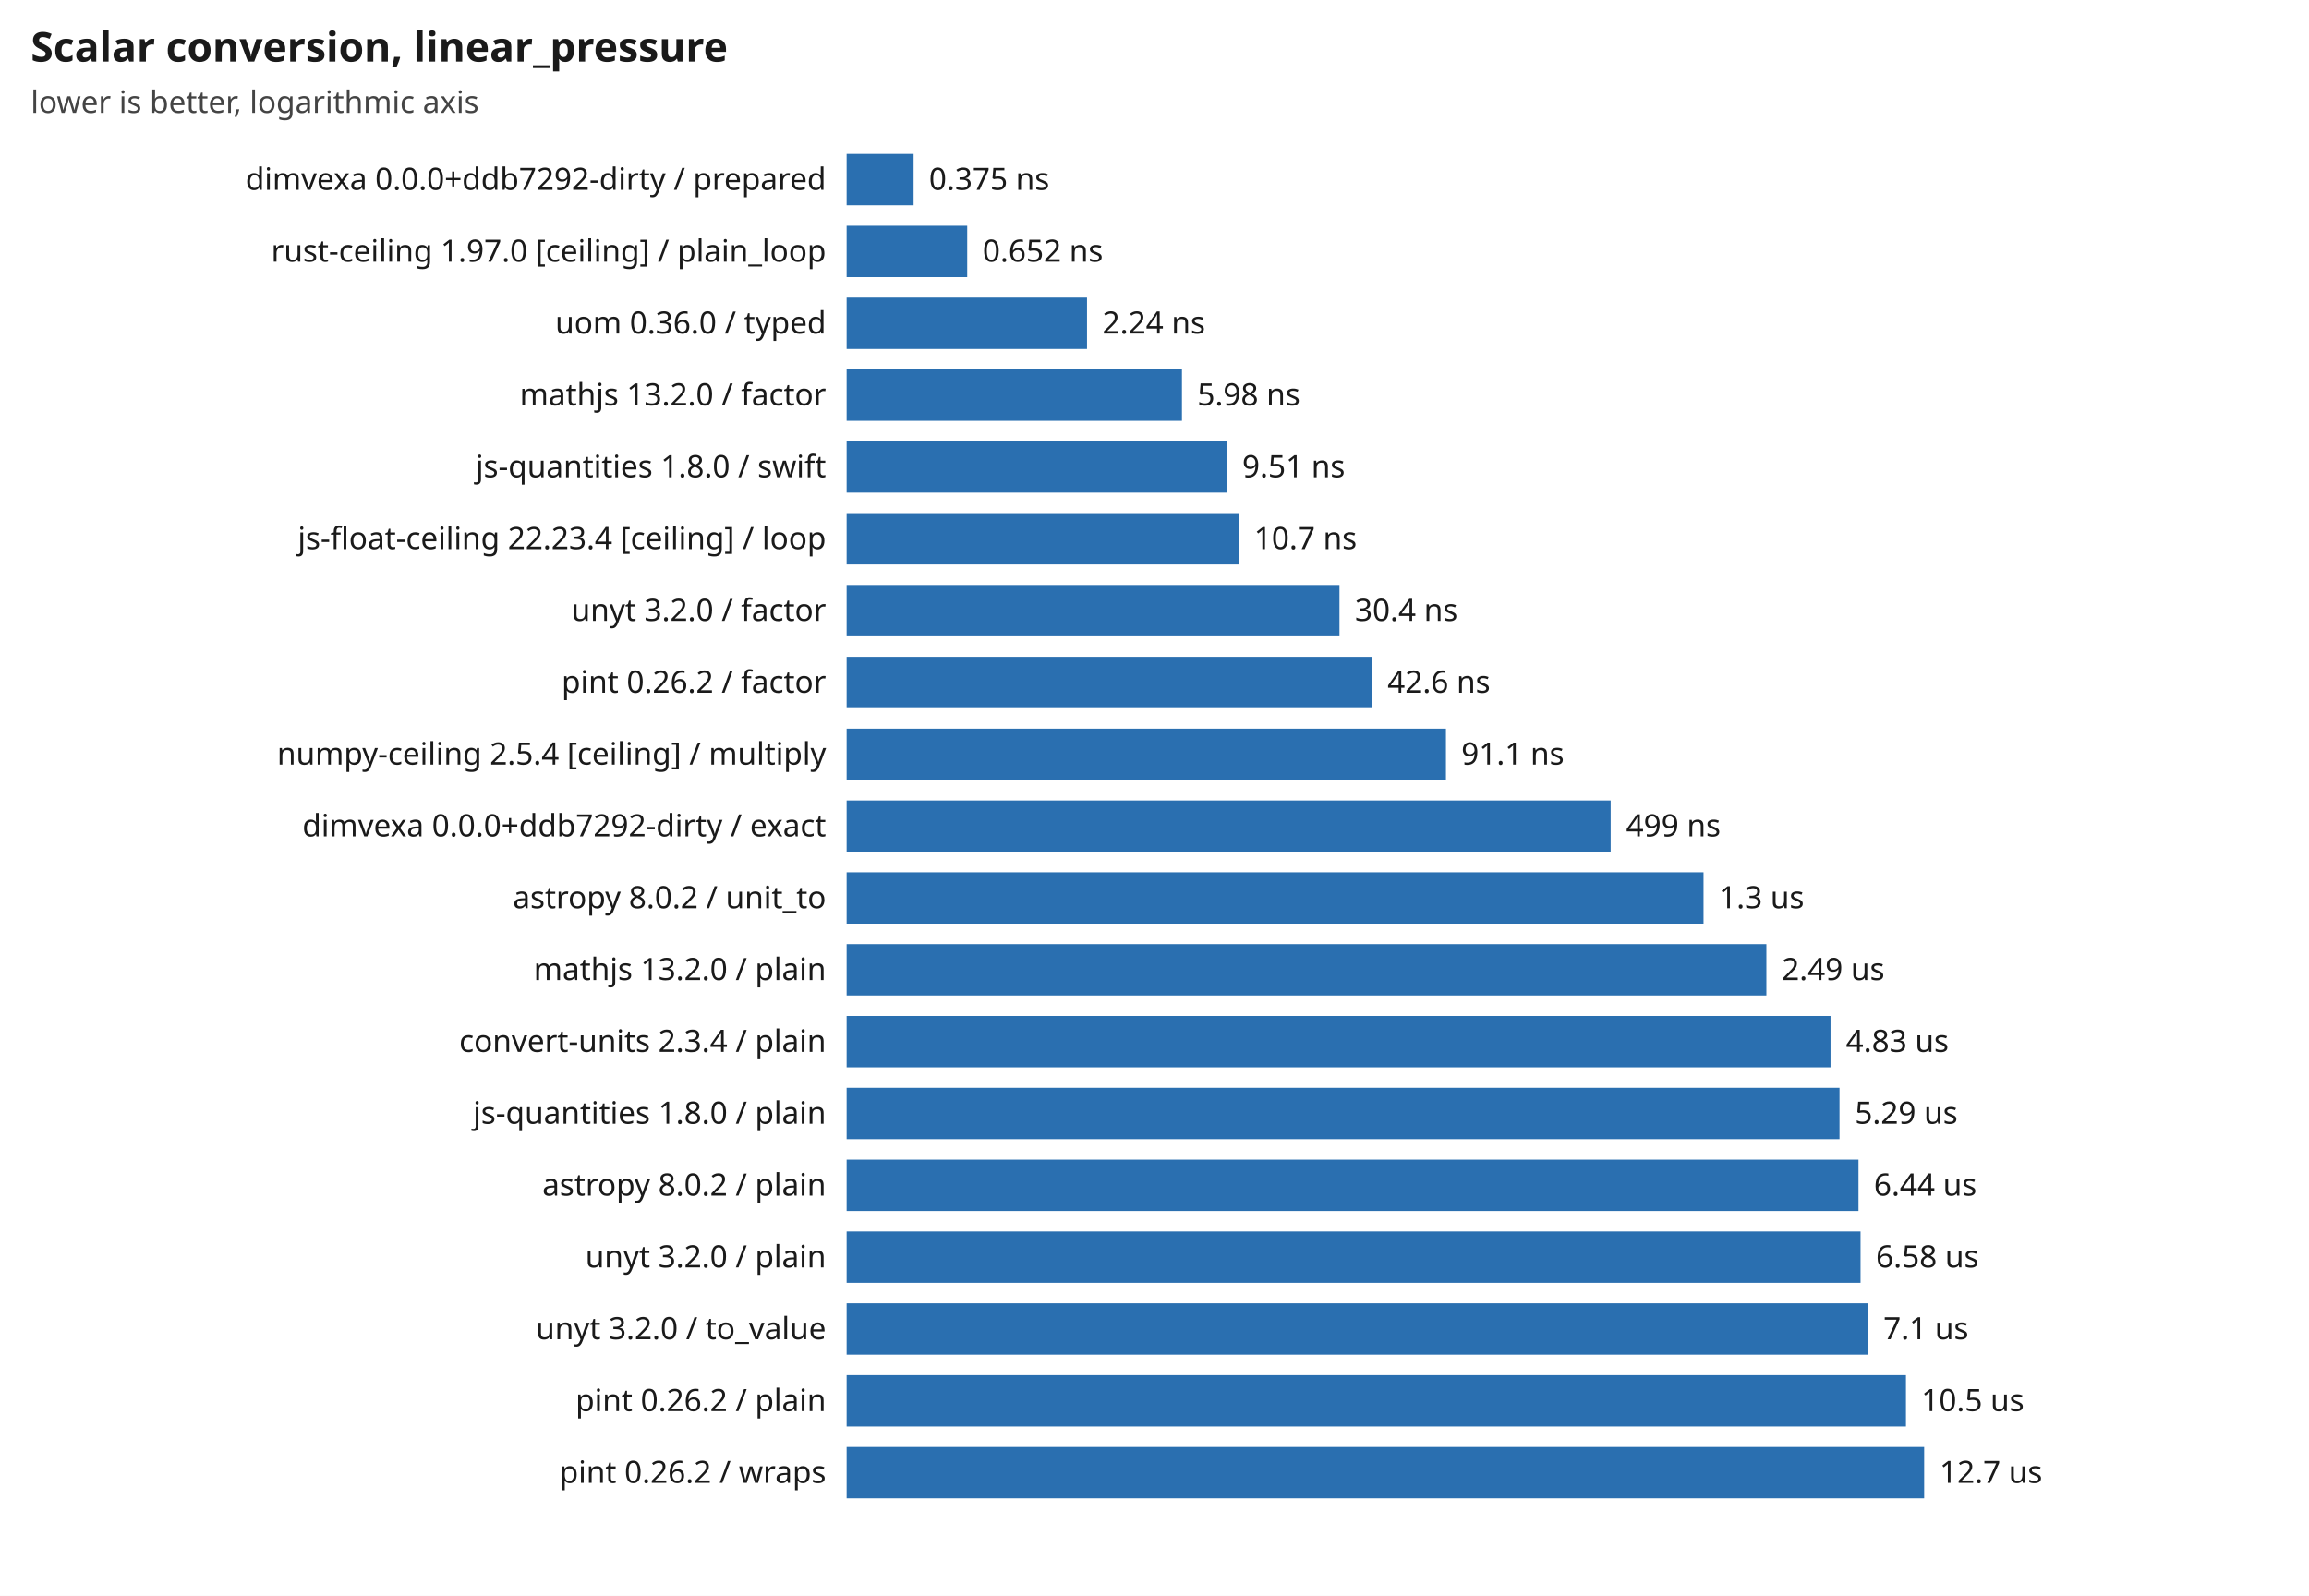
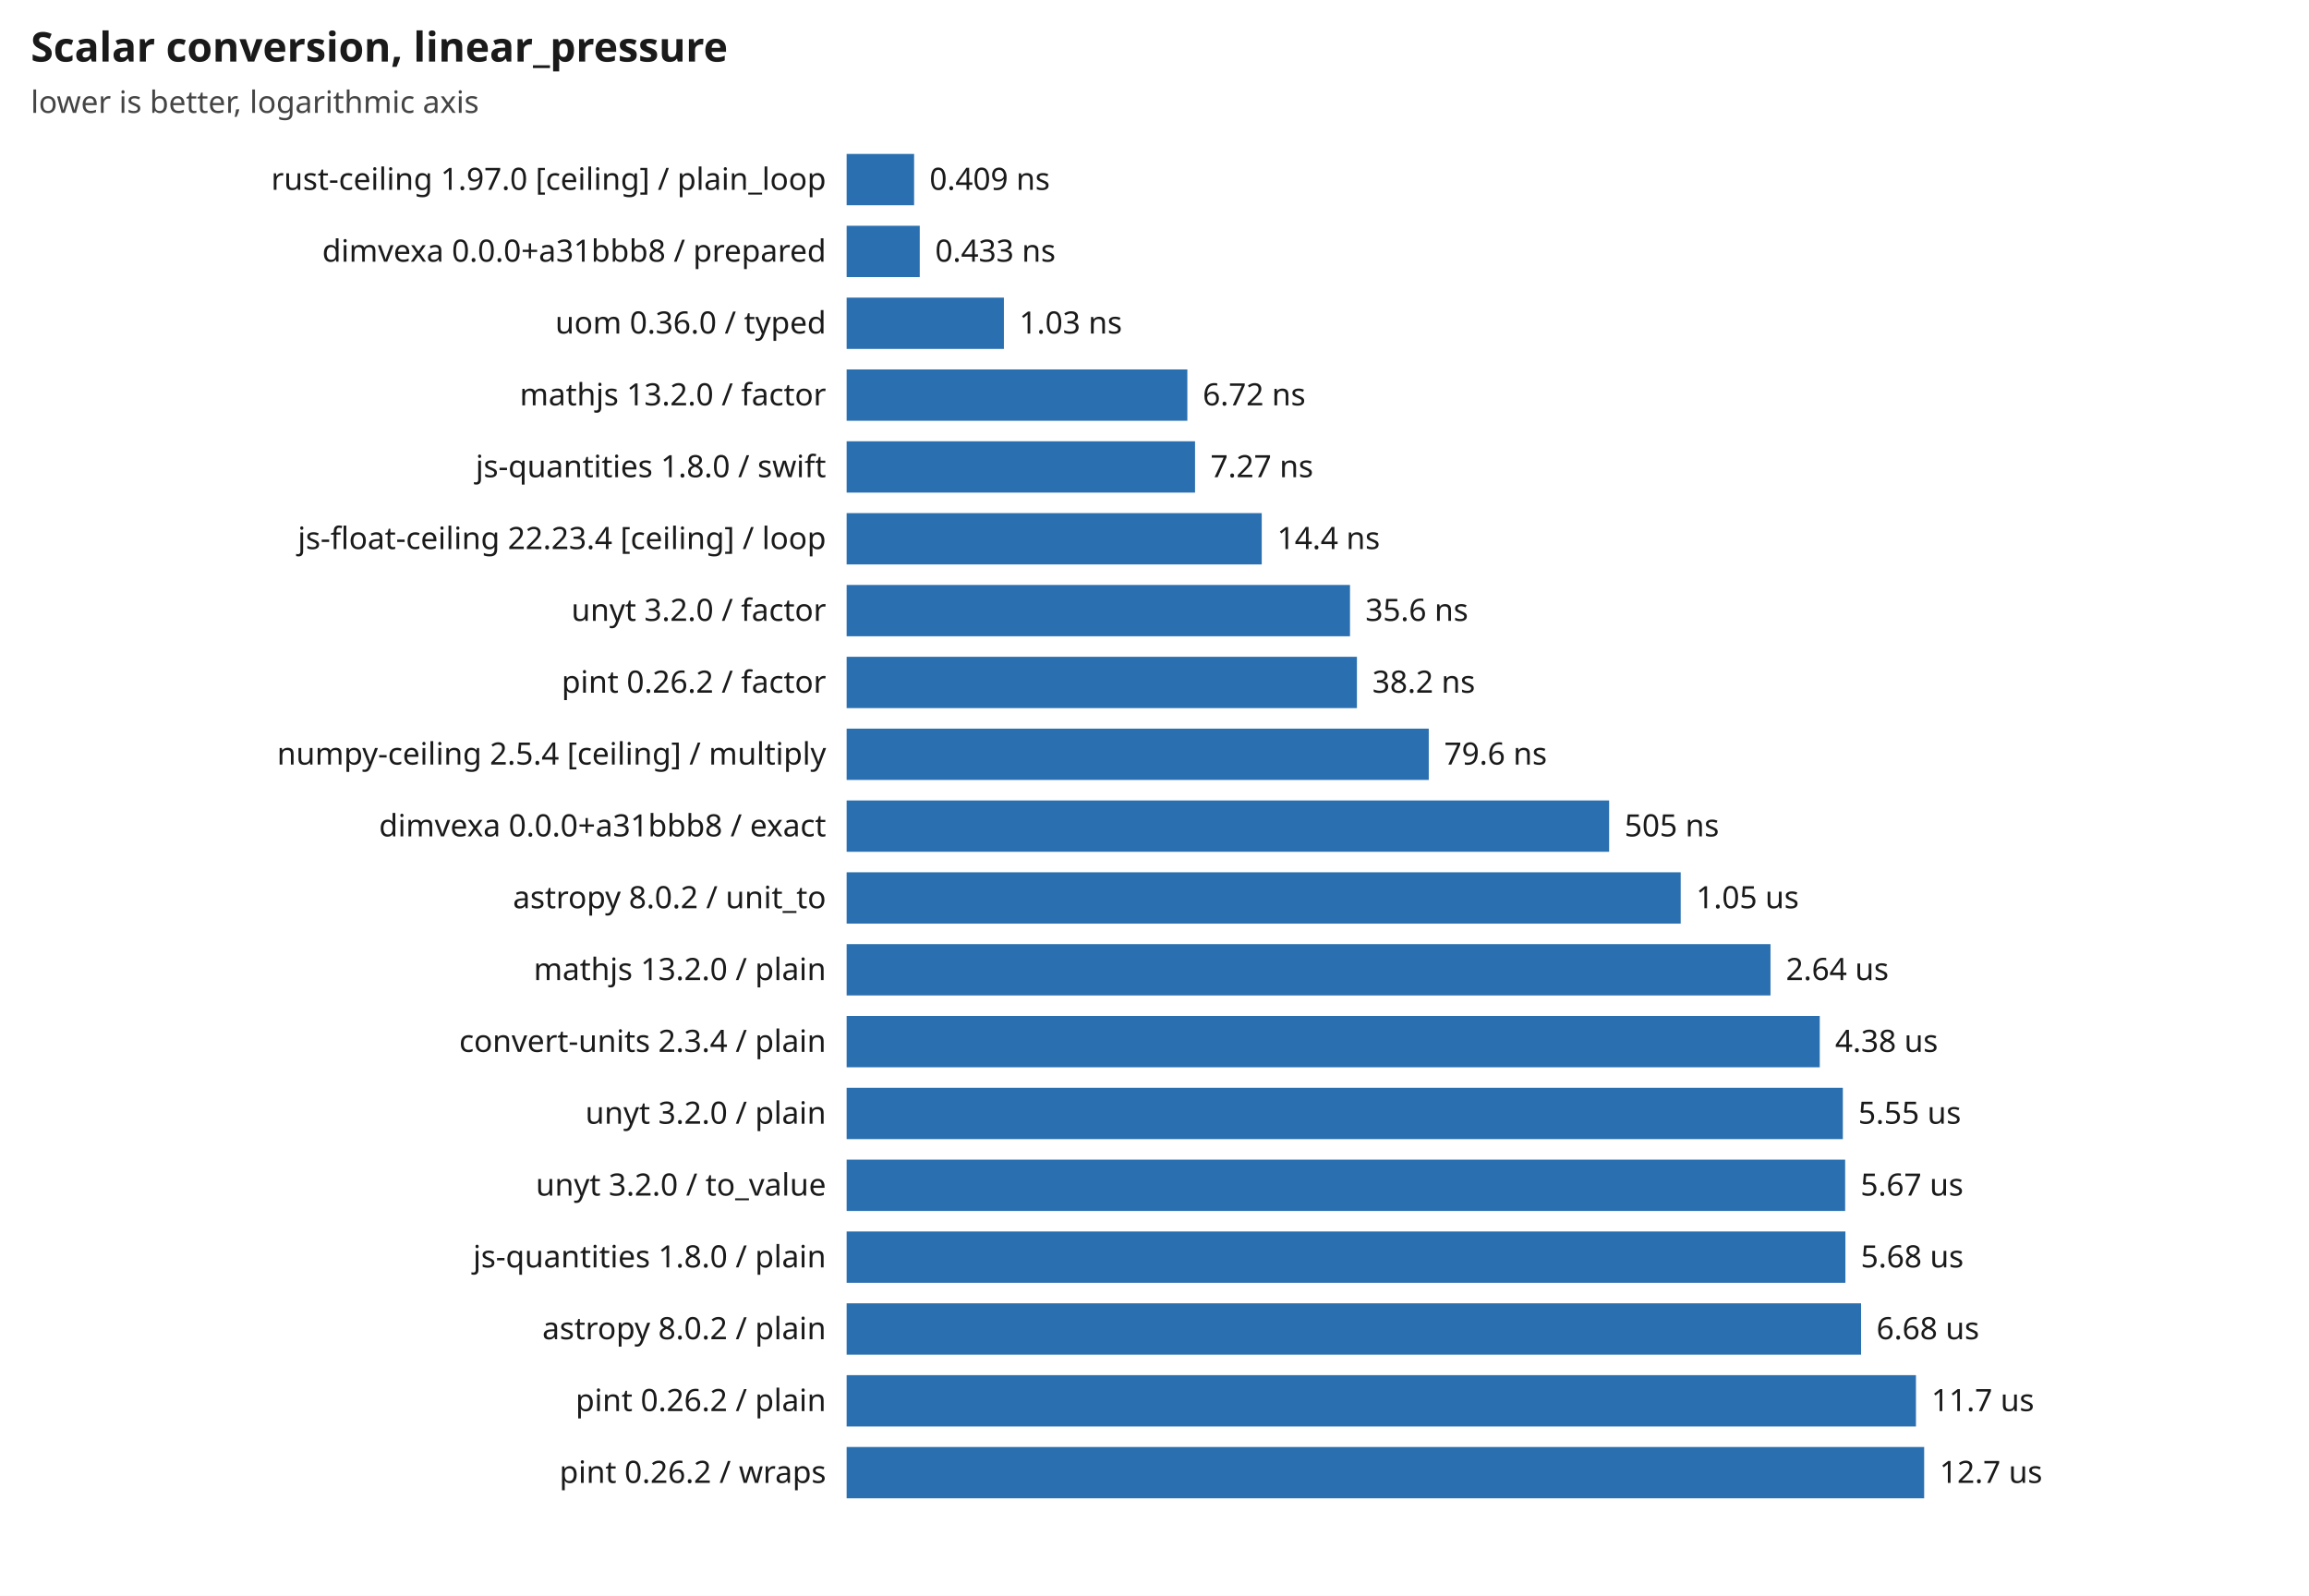
<svg xmlns="http://www.w3.org/2000/svg" width="900" height="622" viewBox="0 0 900 622" role="img" aria-label="Scalar conversion, linear_pressure">
  <rect width="900" height="622" fill="#ffffff" />
  <text x="12" y="24" font-family="sans-serif" font-size="16" font-weight="bold" fill="#1a1a1a">Scalar conversion, linear_pressure</text>
  <text x="12" y="44" font-family="sans-serif" font-size="12" fill="#444444">lower is better, logarithmic axis</text>
-   <text x="322" y="74" text-anchor="end" font-family="sans-serif" font-size="12" fill="#1a1a1a">dimvexa 0.0.0+ddb7292-dirty / prepared</text>
-   <rect x="330" y="60" width="26.1" height="20" fill="#2a6fb0" />
-   <text x="362.1" y="74" font-family="sans-serif" font-size="12" fill="#1a1a1a">0.375 ns</text>
-   <text x="322" y="102" text-anchor="end" font-family="sans-serif" font-size="12" fill="#1a1a1a">rust-ceiling 1.97.0 [ceiling] / plain_loop</text>
-   <rect x="330" y="88" width="47.0" height="20" fill="#2a6fb0" />
-   <text x="383.0" y="102" font-family="sans-serif" font-size="12" fill="#1a1a1a">0.652 ns</text>
+   <text x="322" y="74" text-anchor="end" font-family="sans-serif" font-size="12" fill="#1a1a1a">rust-ceiling 1.97.0 [ceiling] / plain_loop</text>
+   <rect x="330" y="60" width="26.3" height="20" fill="#2a6fb0" />
+   <text x="362.3" y="74" font-family="sans-serif" font-size="12" fill="#1a1a1a">0.409 ns</text>
+   <text x="322" y="102" text-anchor="end" font-family="sans-serif" font-size="12" fill="#1a1a1a">dimvexa 0.0.0+a31bbb8 / prepared</text>
+   <rect x="330" y="88" width="28.5" height="20" fill="#2a6fb0" />
+   <text x="364.5" y="102" font-family="sans-serif" font-size="12" fill="#1a1a1a">0.433 ns</text>
  <text x="322" y="130" text-anchor="end" font-family="sans-serif" font-size="12" fill="#1a1a1a">uom 0.36.0 / typed</text>
-   <rect x="330" y="116" width="93.7" height="20" fill="#2a6fb0" />
-   <text x="429.7" y="130" font-family="sans-serif" font-size="12" fill="#1a1a1a">2.24 ns</text>
+   <rect x="330" y="116" width="61.3" height="20" fill="#2a6fb0" />
+   <text x="397.3" y="130" font-family="sans-serif" font-size="12" fill="#1a1a1a">1.03 ns</text>
  <text x="322" y="158" text-anchor="end" font-family="sans-serif" font-size="12" fill="#1a1a1a">mathjs 13.2.0 / factor</text>
-   <rect x="330" y="144" width="130.7" height="20" fill="#2a6fb0" />
-   <text x="466.7" y="158" font-family="sans-serif" font-size="12" fill="#1a1a1a">5.98 ns</text>
+   <rect x="330" y="144" width="132.8" height="20" fill="#2a6fb0" />
+   <text x="468.8" y="158" font-family="sans-serif" font-size="12" fill="#1a1a1a">6.72 ns</text>
  <text x="322" y="186" text-anchor="end" font-family="sans-serif" font-size="12" fill="#1a1a1a">js-quantities 1.8.0 / swift</text>
-   <rect x="330" y="172" width="148.2" height="20" fill="#2a6fb0" />
-   <text x="484.2" y="186" font-family="sans-serif" font-size="12" fill="#1a1a1a">9.51 ns</text>
+   <rect x="330" y="172" width="135.8" height="20" fill="#2a6fb0" />
+   <text x="471.8" y="186" font-family="sans-serif" font-size="12" fill="#1a1a1a">7.27 ns</text>
  <text x="322" y="214" text-anchor="end" font-family="sans-serif" font-size="12" fill="#1a1a1a">js-float-ceiling 22.23.4 [ceiling] / loop</text>
-   <rect x="330" y="200" width="152.8" height="20" fill="#2a6fb0" />
-   <text x="488.8" y="214" font-family="sans-serif" font-size="12" fill="#1a1a1a">10.7 ns</text>
+   <rect x="330" y="200" width="161.8" height="20" fill="#2a6fb0" />
+   <text x="497.8" y="214" font-family="sans-serif" font-size="12" fill="#1a1a1a">14.4 ns</text>
  <text x="322" y="242" text-anchor="end" font-family="sans-serif" font-size="12" fill="#1a1a1a">unyt 3.2.0 / factor</text>
-   <rect x="330" y="228" width="192.1" height="20" fill="#2a6fb0" />
-   <text x="528.1" y="242" font-family="sans-serif" font-size="12" fill="#1a1a1a">30.4 ns</text>
+   <rect x="330" y="228" width="196.2" height="20" fill="#2a6fb0" />
+   <text x="532.2" y="242" font-family="sans-serif" font-size="12" fill="#1a1a1a">35.6 ns</text>
  <text x="322" y="270" text-anchor="end" font-family="sans-serif" font-size="12" fill="#1a1a1a">pint 0.26.2 / factor</text>
-   <rect x="330" y="256" width="204.8" height="20" fill="#2a6fb0" />
-   <text x="540.8" y="270" font-family="sans-serif" font-size="12" fill="#1a1a1a">42.6 ns</text>
+   <rect x="330" y="256" width="198.9" height="20" fill="#2a6fb0" />
+   <text x="534.9" y="270" font-family="sans-serif" font-size="12" fill="#1a1a1a">38.2 ns</text>
  <text x="322" y="298" text-anchor="end" font-family="sans-serif" font-size="12" fill="#1a1a1a">numpy-ceiling 2.5.4 [ceiling] / multiply</text>
-   <rect x="330" y="284" width="233.6" height="20" fill="#2a6fb0" />
-   <text x="569.6" y="298" font-family="sans-serif" font-size="12" fill="#1a1a1a">91.1 ns</text>
-   <text x="322" y="326" text-anchor="end" font-family="sans-serif" font-size="12" fill="#1a1a1a">dimvexa 0.0.0+ddb7292-dirty / exact</text>
-   <rect x="330" y="312" width="297.8" height="20" fill="#2a6fb0" />
-   <text x="633.8" y="326" font-family="sans-serif" font-size="12" fill="#1a1a1a">499 ns</text>
+   <rect x="330" y="284" width="226.9" height="20" fill="#2a6fb0" />
+   <text x="562.9" y="298" font-family="sans-serif" font-size="12" fill="#1a1a1a">79.6 ns</text>
+   <text x="322" y="326" text-anchor="end" font-family="sans-serif" font-size="12" fill="#1a1a1a">dimvexa 0.0.0+a31bbb8 / exact</text>
+   <rect x="330" y="312" width="297.2" height="20" fill="#2a6fb0" />
+   <text x="633.2" y="326" font-family="sans-serif" font-size="12" fill="#1a1a1a">505 ns</text>
  <text x="322" y="354" text-anchor="end" font-family="sans-serif" font-size="12" fill="#1a1a1a">astropy 8.0.2 / unit_to</text>
-   <rect x="330" y="340" width="334.0" height="20" fill="#2a6fb0" />
-   <text x="670.0" y="354" font-family="sans-serif" font-size="12" fill="#1a1a1a">1.3 us</text>
+   <rect x="330" y="340" width="325.1" height="20" fill="#2a6fb0" />
+   <text x="661.1" y="354" font-family="sans-serif" font-size="12" fill="#1a1a1a">1.05 us</text>
  <text x="322" y="382" text-anchor="end" font-family="sans-serif" font-size="12" fill="#1a1a1a">mathjs 13.2.0 / plain</text>
-   <rect x="330" y="368" width="358.5" height="20" fill="#2a6fb0" />
-   <text x="694.5" y="382" font-family="sans-serif" font-size="12" fill="#1a1a1a">2.49 us</text>
+   <rect x="330" y="368" width="360.1" height="20" fill="#2a6fb0" />
+   <text x="696.1" y="382" font-family="sans-serif" font-size="12" fill="#1a1a1a">2.64 us</text>
  <text x="322" y="410" text-anchor="end" font-family="sans-serif" font-size="12" fill="#1a1a1a">convert-units 2.3.4 / plain</text>
-   <rect x="330" y="396" width="383.5" height="20" fill="#2a6fb0" />
-   <text x="719.5" y="410" font-family="sans-serif" font-size="12" fill="#1a1a1a">4.83 us</text>
-   <text x="322" y="438" text-anchor="end" font-family="sans-serif" font-size="12" fill="#1a1a1a">js-quantities 1.8.0 / plain</text>
-   <rect x="330" y="424" width="387.0" height="20" fill="#2a6fb0" />
-   <text x="723.0" y="438" font-family="sans-serif" font-size="12" fill="#1a1a1a">5.29 us</text>
-   <text x="322" y="466" text-anchor="end" font-family="sans-serif" font-size="12" fill="#1a1a1a">astropy 8.0.2 / plain</text>
-   <rect x="330" y="452" width="394.4" height="20" fill="#2a6fb0" />
-   <text x="730.4" y="466" font-family="sans-serif" font-size="12" fill="#1a1a1a">6.44 us</text>
-   <text x="322" y="494" text-anchor="end" font-family="sans-serif" font-size="12" fill="#1a1a1a">unyt 3.2.0 / plain</text>
-   <rect x="330" y="480" width="395.2" height="20" fill="#2a6fb0" />
-   <text x="731.2" y="494" font-family="sans-serif" font-size="12" fill="#1a1a1a">6.58 us</text>
-   <text x="322" y="522" text-anchor="end" font-family="sans-serif" font-size="12" fill="#1a1a1a">unyt 3.2.0 / to_value</text>
-   <rect x="330" y="508" width="398.1" height="20" fill="#2a6fb0" />
-   <text x="734.1" y="522" font-family="sans-serif" font-size="12" fill="#1a1a1a">7.1 us</text>
+   <rect x="330" y="396" width="379.3" height="20" fill="#2a6fb0" />
+   <text x="715.3" y="410" font-family="sans-serif" font-size="12" fill="#1a1a1a">4.38 us</text>
+   <text x="322" y="438" text-anchor="end" font-family="sans-serif" font-size="12" fill="#1a1a1a">unyt 3.2.0 / plain</text>
+   <rect x="330" y="424" width="388.3" height="20" fill="#2a6fb0" />
+   <text x="724.3" y="438" font-family="sans-serif" font-size="12" fill="#1a1a1a">5.55 us</text>
+   <text x="322" y="466" text-anchor="end" font-family="sans-serif" font-size="12" fill="#1a1a1a">unyt 3.2.0 / to_value</text>
+   <rect x="330" y="452" width="389.2" height="20" fill="#2a6fb0" />
+   <text x="725.2" y="466" font-family="sans-serif" font-size="12" fill="#1a1a1a">5.67 us</text>
+   <text x="322" y="494" text-anchor="end" font-family="sans-serif" font-size="12" fill="#1a1a1a">js-quantities 1.8.0 / plain</text>
+   <rect x="330" y="480" width="389.3" height="20" fill="#2a6fb0" />
+   <text x="725.3" y="494" font-family="sans-serif" font-size="12" fill="#1a1a1a">5.68 us</text>
+   <text x="322" y="522" text-anchor="end" font-family="sans-serif" font-size="12" fill="#1a1a1a">astropy 8.0.2 / plain</text>
+   <rect x="330" y="508" width="395.4" height="20" fill="#2a6fb0" />
+   <text x="731.4" y="522" font-family="sans-serif" font-size="12" fill="#1a1a1a">6.68 us</text>
  <text x="322" y="550" text-anchor="end" font-family="sans-serif" font-size="12" fill="#1a1a1a">pint 0.26.2 / plain</text>
-   <rect x="330" y="536" width="412.9" height="20" fill="#2a6fb0" />
-   <text x="748.9" y="550" font-family="sans-serif" font-size="12" fill="#1a1a1a">10.5 us</text>
+   <rect x="330" y="536" width="416.8" height="20" fill="#2a6fb0" />
+   <text x="752.8" y="550" font-family="sans-serif" font-size="12" fill="#1a1a1a">11.7 us</text>
  <text x="322" y="578" text-anchor="end" font-family="sans-serif" font-size="12" fill="#1a1a1a">pint 0.26.2 / wraps</text>
  <rect x="330" y="564" width="420.0" height="20" fill="#2a6fb0" />
  <text x="756.0" y="578" font-family="sans-serif" font-size="12" fill="#1a1a1a">12.7 us</text>
</svg>
